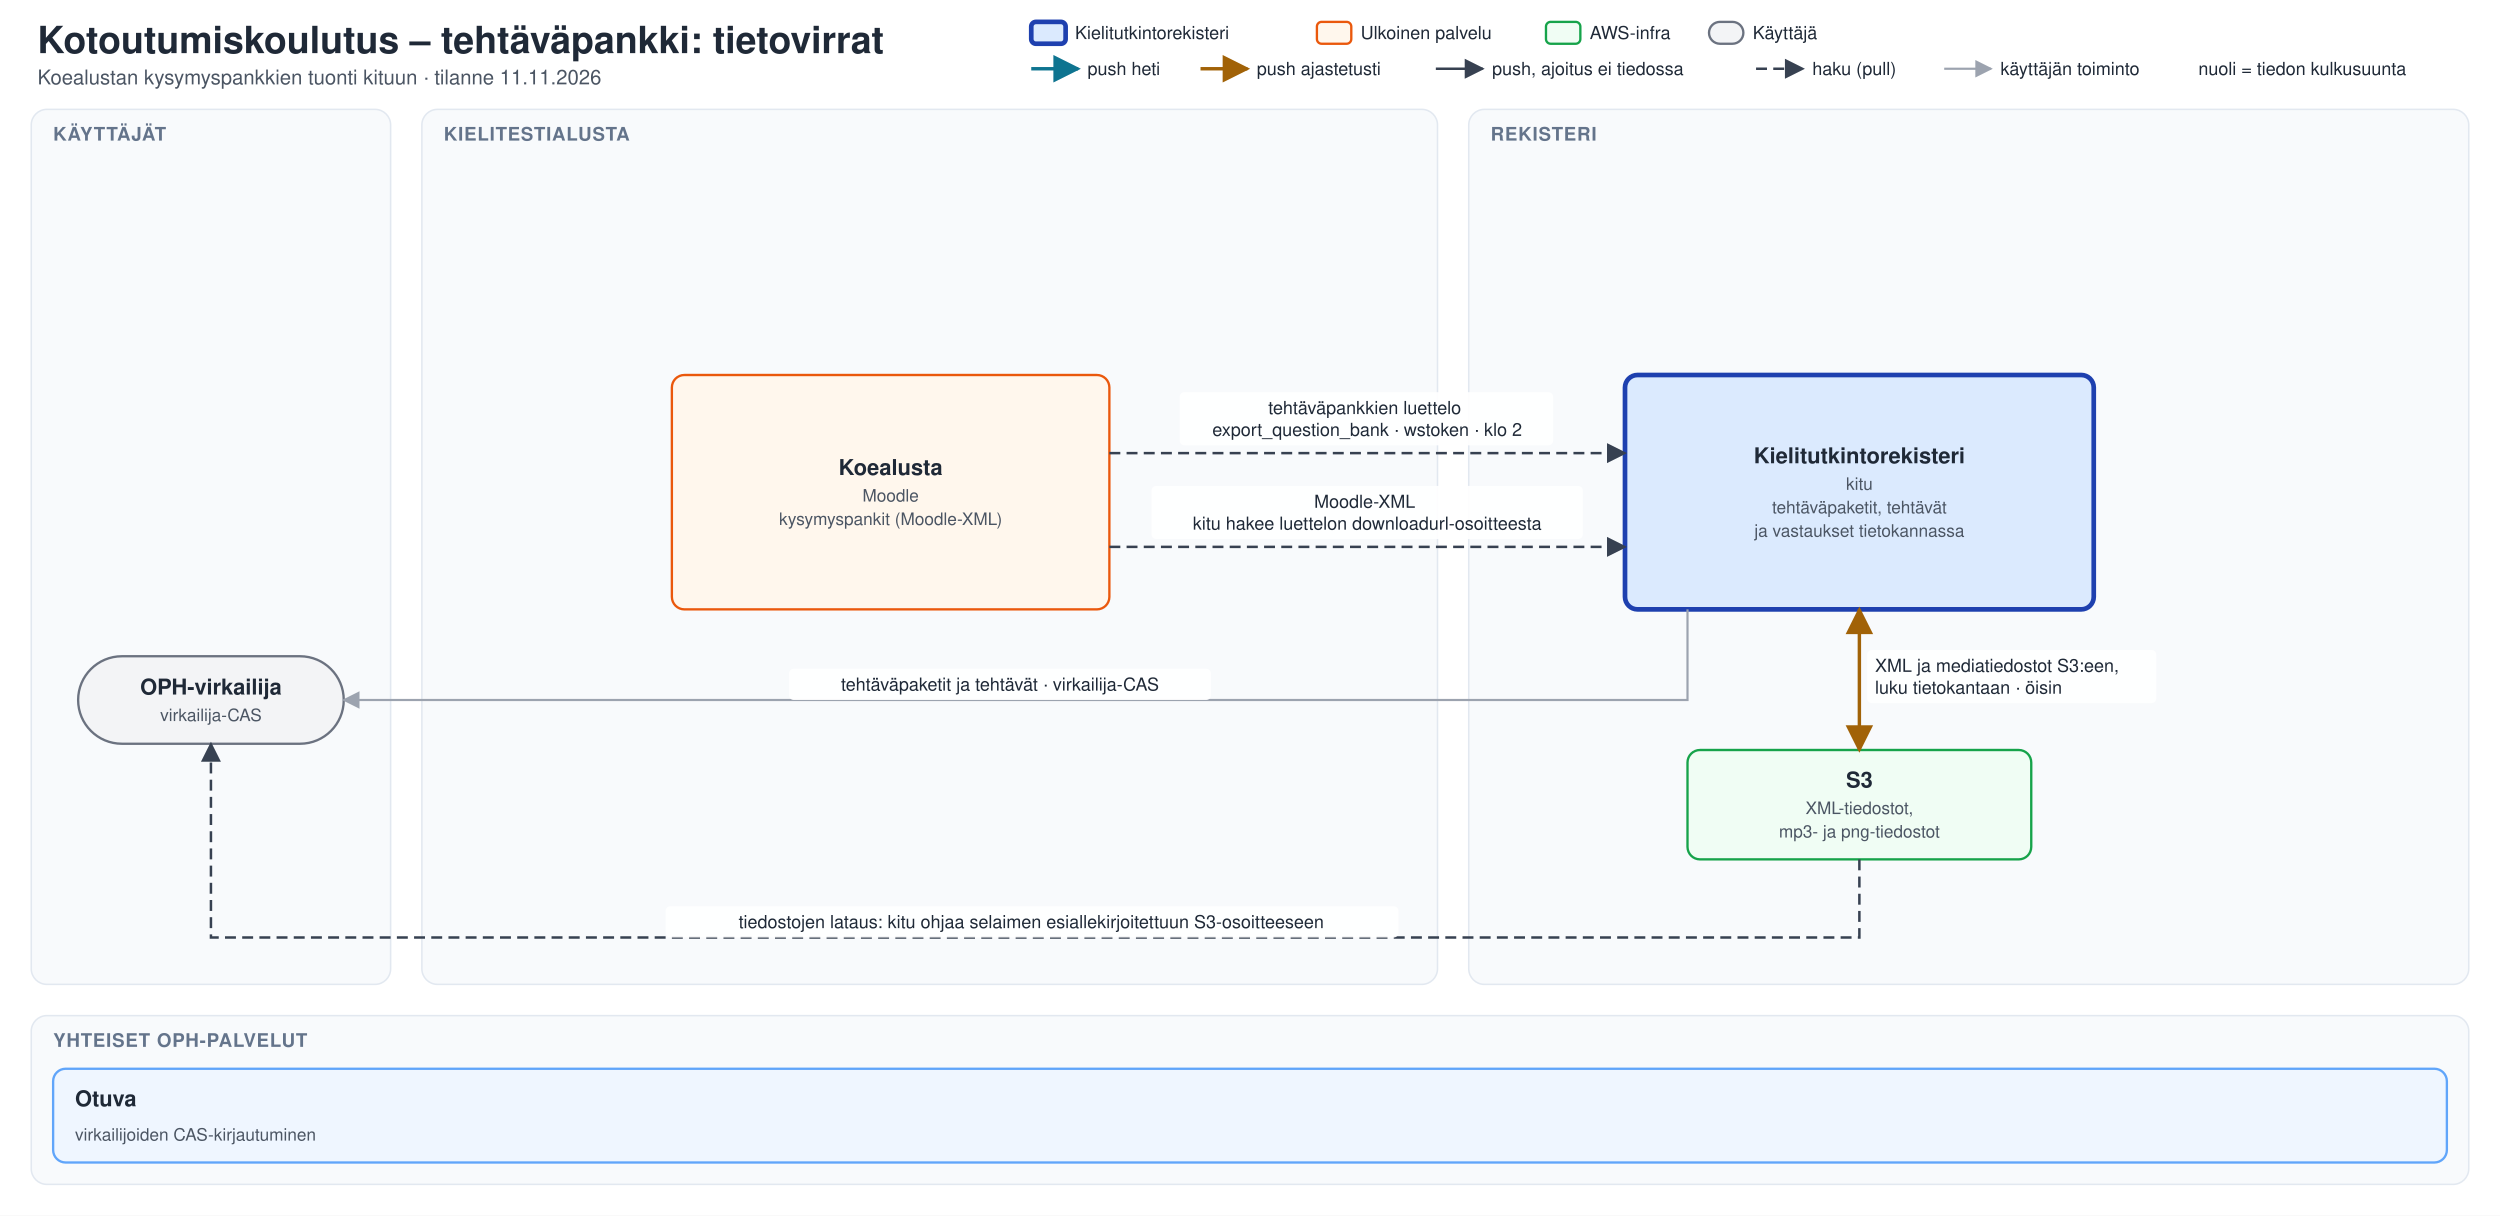
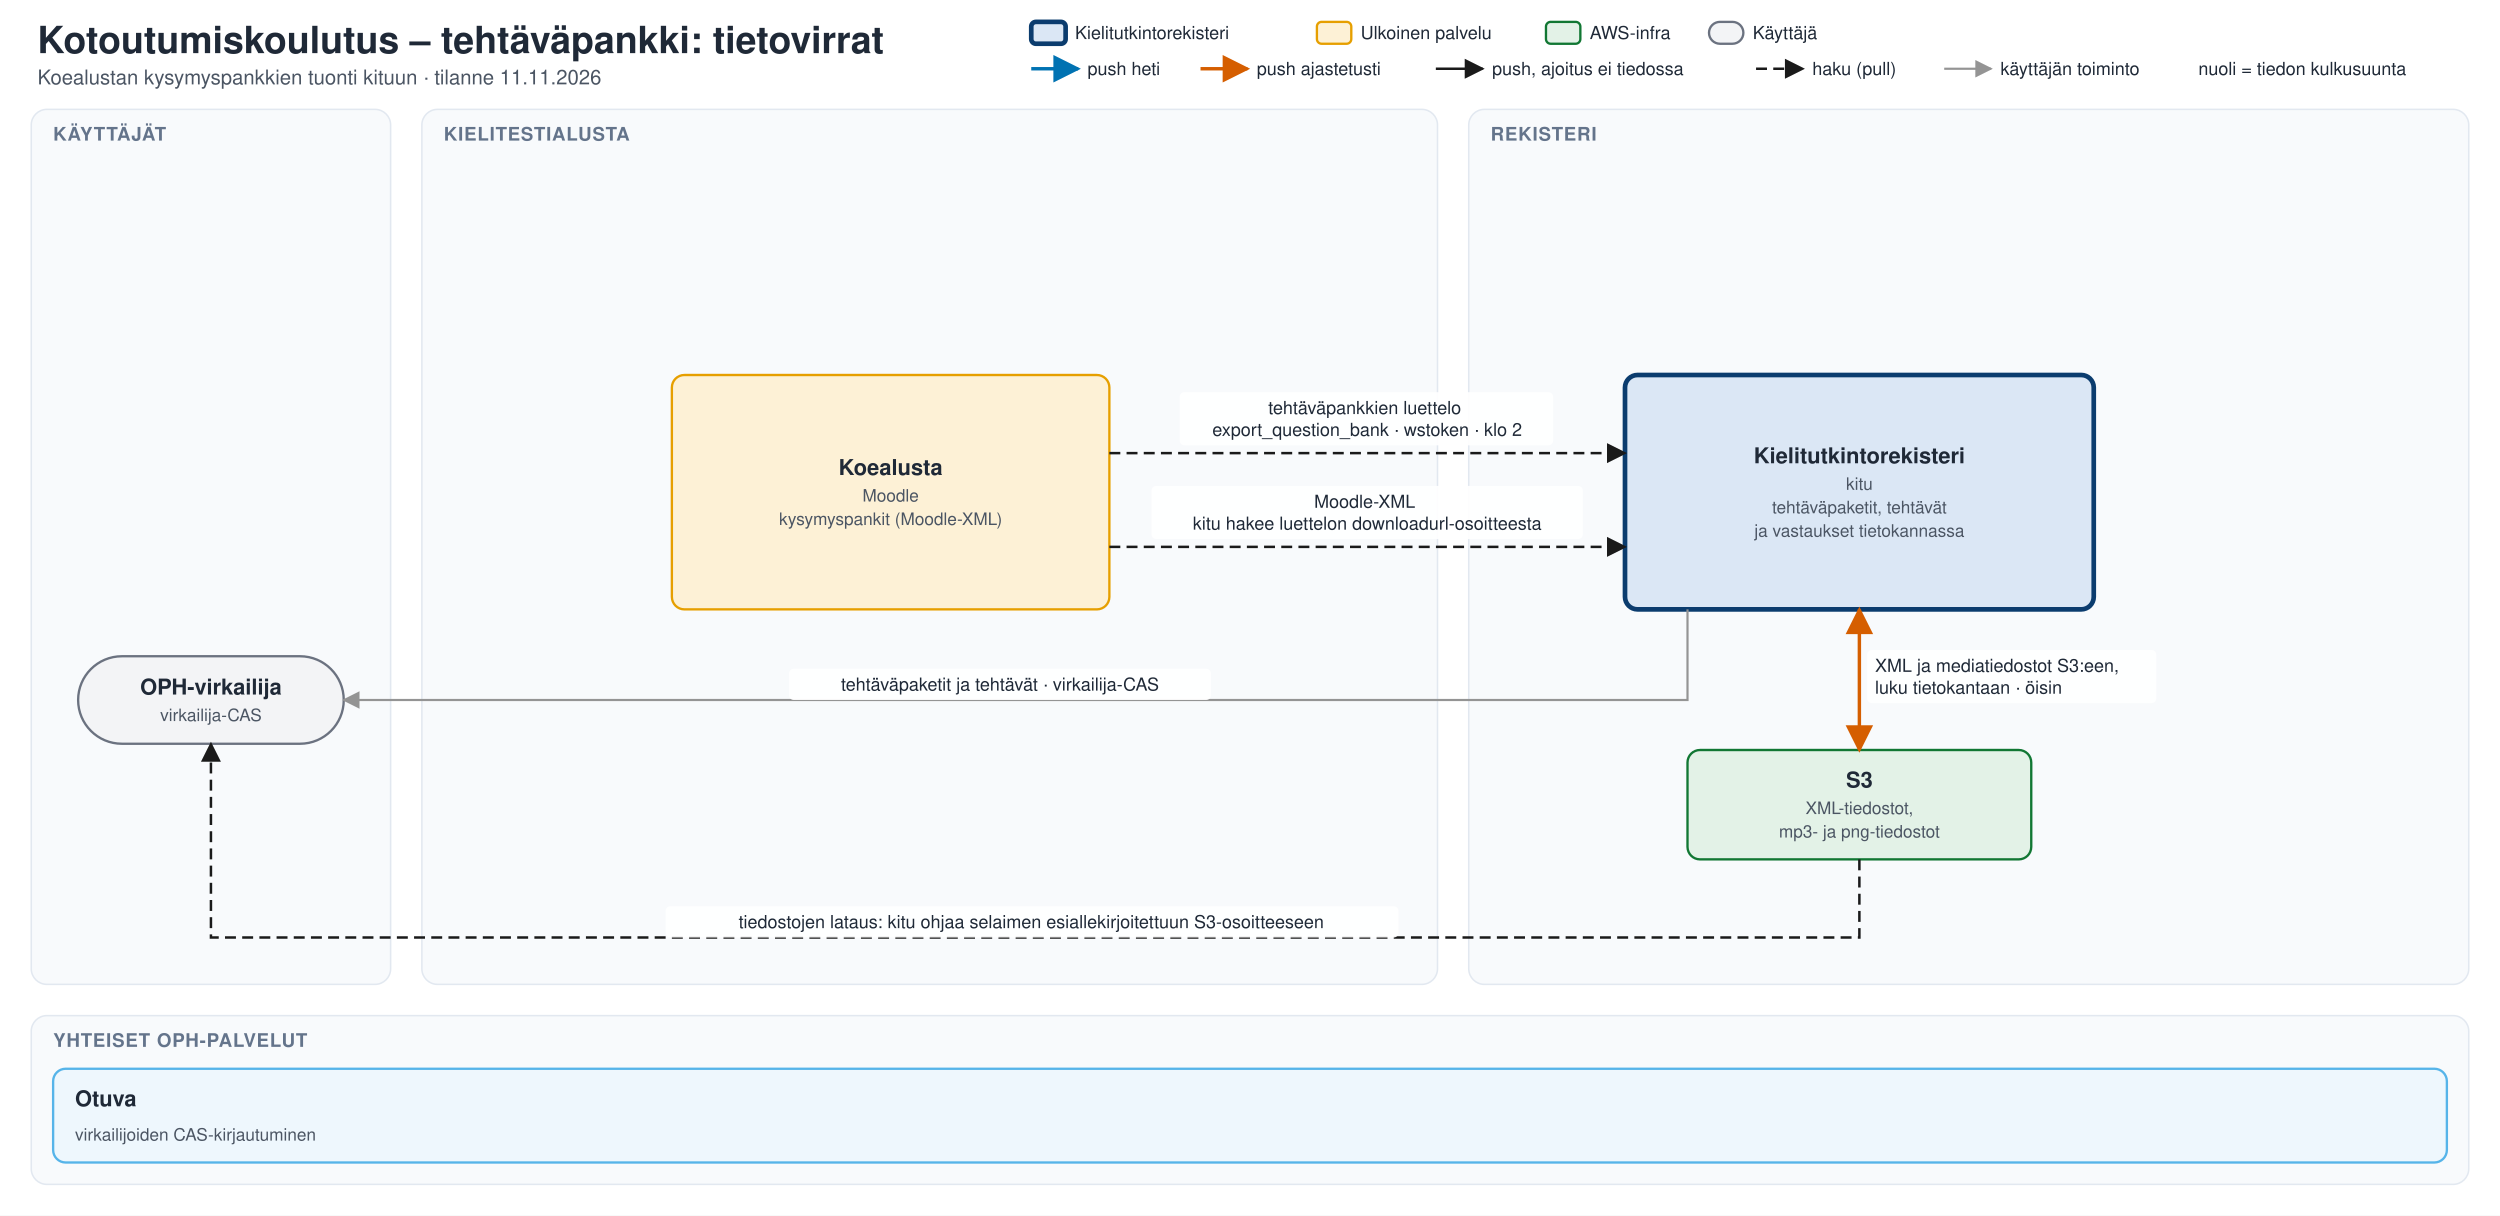
<svg xmlns="http://www.w3.org/2000/svg" width="1600" height="778" viewBox="0 0 1600 778">
  <defs>
    <style>
    text { font-family: Helvetica, Arial, sans-serif; fill: #1f2937; }
    .tausta { fill: #ffffff; }
    .otsikko { font-size: 24px; font-weight: bold; }
    .alaotsikko { font-size: 13px; fill: #4b5563; }
    .kaista { fill: #f8fafc; stroke: #e2e8f0; stroke-width: 1; }
    .kaistan-nimi { font-size: 12px; font-weight: bold; fill: #64748b; letter-spacing: 0.5px; }
    .laatikko rect { stroke-width: 1.5; }
    .nimi { font-size: 14px; font-weight: bold; }
    .lisatieto { font-size: 11px; fill: #4b5563; }
-     .kitu rect { fill: #dbeafe; stroke: #1e40af; stroke-width: 3; }
-     .kios rect { fill: #ede9fe; stroke: #6d28d9; stroke-width: 2.5; }
-     .oph rect { fill: #eff6ff; stroke: #60a5fa; }
-     .ulkoinen rect { fill: #fff7ed; stroke: #ea580c; }
-     .infra rect { fill: #f0fdf4; stroke: #16a34a; }
+     .kitu rect { fill: #dbe7f5; stroke: #0b3c6e; stroke-width: 3; }
+     .kios rect { fill: #f7e4ef; stroke: #cc79a7; stroke-width: 2.5; }
+     .oph rect { fill: #eef7fd; stroke: #56b4e9; }
+     .ulkoinen rect { fill: #fdf1d6; stroke: #e69f00; }
+     .infra rect { fill: #e3f2e7; stroke: #117733; }
    .toimija rect { fill: #f3f4f6; stroke: #6b7280; }
-     .ryhma { fill: #f5f9ff; stroke: #60a5fa; stroke-width: 1.5; stroke-dasharray: 4 3; }
-     .ryhman-nimi { font-size: 14px; font-weight: bold; fill: #1e3a8a; }
-     .nuoli path { fill: none; stroke: #374151; stroke-width: 1.6; }
-     .heti path { stroke: #0e7490; stroke-width: 2.2; }
-     .ajastettu path { stroke: #a16207; stroke-width: 2.2; }
+     .ryhma { fill: #f5f9fd; stroke: #56b4e9; stroke-width: 1.5; stroke-dasharray: 4 3; }
+     .ryhman-nimi { font-size: 14px; font-weight: bold; fill: #0b3c6e; }
+     .nuoli path { fill: none; stroke: #1a1a1a; stroke-width: 1.6; }
+     .heti path { stroke: #0072b2; stroke-width: 2.2; }
+     .ajastettu path { stroke: #d55e00; stroke-width: 2.2; }
    .pull path { stroke-dasharray: 7 4; }
-     .kayttaja path { stroke: #9ca3af; stroke-width: 1.4; }
+     .kayttaja path { stroke: #949494; stroke-width: 1.4; }
    .nuolen-teksti rect { fill: #ffffff; fill-opacity: 0.92; }
    .nuolen-teksti text { font-size: 11.5px; }
    .ei-kaytossa { opacity: 0.5; }
    .selite { font-size: 11.5px; }
    </style>
    <marker id="karki-heti" viewBox="0 0 10 10" refX="9" refY="5" markerWidth="8" markerHeight="8" orient="auto-start-reverse">
-       <path d="M 0,0 L 10,5 L 0,10 z" fill="#0e7490" />
+       <path d="M 0,0 L 10,5 L 0,10 z" fill="#0072b2" />
    </marker>
    <marker id="karki-ajastettu" viewBox="0 0 10 10" refX="9" refY="5" markerWidth="8" markerHeight="8" orient="auto-start-reverse">
-       <path d="M 0,0 L 10,5 L 0,10 z" fill="#a16207" />
+       <path d="M 0,0 L 10,5 L 0,10 z" fill="#d55e00" />
    </marker>
    <marker id="karki-push" viewBox="0 0 10 10" refX="9" refY="5" markerWidth="8" markerHeight="8" orient="auto-start-reverse">
-       <path d="M 0,0 L 10,5 L 0,10 z" fill="#374151" />
+       <path d="M 0,0 L 10,5 L 0,10 z" fill="#1a1a1a" />
    </marker>
    <marker id="karki-pull" viewBox="0 0 10 10" refX="9" refY="5" markerWidth="8" markerHeight="8" orient="auto-start-reverse">
-       <path d="M 0,0 L 10,5 L 0,10 z" fill="#374151" />
+       <path d="M 0,0 L 10,5 L 0,10 z" fill="#1a1a1a" />
    </marker>
    <marker id="karki-kayttaja" viewBox="0 0 10 10" refX="9" refY="5" markerWidth="8" markerHeight="8" orient="auto-start-reverse">
-       <path d="M 0,0 L 10,5 L 0,10 z" fill="#9ca3af" />
+       <path d="M 0,0 L 10,5 L 0,10 z" fill="#949494" />
    </marker>
  </defs>
  <rect class="tausta" x="0" y="0" width="1600" height="778" />
  <g id="otsikko">
    <text class="otsikko" x="24" y="34">Kotoutumiskoulutus – tehtäväpankki: tietovirrat</text>
    <text class="alaotsikko" x="24" y="54">Koealustan kysymyspankkien tuonti kituun · tilanne 11.11.2026</text>
  </g>
  <g id="selite">
    <g class="laatikko kitu">
      <rect x="660" y="14" width="22" height="14" rx="3" />
    </g>
    <text class="selite" x="688" y="25">Kielitutkintorekisteri</text>
    <g class="laatikko ulkoinen">
      <rect x="842.825" y="14" width="22" height="14" rx="3" />
    </g>
    <text class="selite" x="870.825" y="25">Ulkoinen palvelu</text>
    <g class="laatikko infra">
      <rect x="989.425" y="14" width="22" height="14" rx="3" />
    </g>
    <text class="selite" x="1017.425" y="25">AWS-infra</text>
    <g class="laatikko toimija">
      <rect x="1093.763" y="14" width="22" height="14" rx="7" />
    </g>
    <text class="selite" x="1121.763" y="25">Käyttäjä</text>
    <g class="nuoli heti">
      <path d="M 660,44 L 690,44" marker-end="url(#karki-heti)" />
    </g>
    <text class="selite" x="696" y="48">push heti</text>
    <g class="nuoli ajastettu">
      <path d="M 768.337,44 L 798.337,44" marker-end="url(#karki-ajastettu)" />
    </g>
    <text class="selite" x="804.337" y="48">push ajastetusti</text>
    <g class="nuoli push">
      <path d="M 918.938,44 L 948.938,44" marker-end="url(#karki-push)" />
    </g>
    <text class="selite" x="954.938" y="48">push, ajoitus ei tiedossa</text>
    <g class="nuoli pull">
      <path d="M 1123.875,44 L 1153.875,44" marker-end="url(#karki-pull)" />
    </g>
    <text class="selite" x="1159.875" y="48">haku (pull)</text>
    <g class="nuoli kayttaja">
      <path d="M 1244.287,44 L 1274.287,44" marker-end="url(#karki-kayttaja)" />
    </g>
    <text class="selite" x="1280.287" y="48">käyttäjän toiminto</text>
    <text class="selite" x="1406.962" y="48">nuoli = tiedon kulkusuunta</text>
  </g>
  <g id="kaista-toimijat">
    <rect class="kaista" x="20" y="70" width="230" height="560" rx="10" />
    <text class="kaistan-nimi" x="34" y="90">KÄYTTÄJÄT</text>
  </g>
  <g id="kaista-kielitestialusta">
    <rect class="kaista" x="270" y="70" width="650" height="560" rx="10" />
    <text class="kaistan-nimi" x="284" y="90">KIELITESTIALUSTA</text>
  </g>
  <g id="kaista-rekisteri">
    <rect class="kaista" x="940" y="70" width="640" height="560" rx="10" />
    <text class="kaistan-nimi" x="954" y="90">REKISTERI</text>
  </g>
  <g id="virkailija" class="laatikko toimija">
    <rect x="50" y="420" width="170" height="56" rx="28" />
    <text class="nimi" x="135" y="444.5" text-anchor="middle">OPH-virkailija</text>
    <text class="lisatieto" x="135" y="461.5" text-anchor="middle">virkailija-CAS</text>
  </g>
  <g id="koealusta" class="laatikko ulkoinen">
    <rect x="430" y="240" width="280" height="150" rx="8" />
    <text class="nimi" x="570" y="304" text-anchor="middle">Koealusta</text>
    <text class="lisatieto" x="570" y="321" text-anchor="middle">Moodle</text>
    <text class="lisatieto" x="570" y="336" text-anchor="middle">kysymyspankit (Moodle-XML)</text>
  </g>
  <g id="kitu" class="laatikko kitu">
    <rect x="1040" y="240" width="300" height="150" rx="8" />
    <text class="nimi" x="1190" y="296.5" text-anchor="middle">Kielitutkintorekisteri</text>
    <text class="lisatieto" x="1190" y="313.5" text-anchor="middle">kitu</text>
    <text class="lisatieto" x="1190" y="328.5" text-anchor="middle">tehtäväpaketit, tehtävät</text>
    <text class="lisatieto" x="1190" y="343.5" text-anchor="middle">ja vastaukset tietokannassa</text>
  </g>
  <g id="s3" class="laatikko infra">
    <rect x="1080" y="480" width="220" height="70" rx="8" />
    <text class="nimi" x="1190" y="504" text-anchor="middle">S3</text>
    <text class="lisatieto" x="1190" y="521" text-anchor="middle">XML-tiedostot,</text>
    <text class="lisatieto" x="1190" y="536" text-anchor="middle">mp3- ja png-tiedostot</text>
  </g>
  <g id="kitu-hakee-luettelon" class="nuoli pull">
    <path d="M 710,290 L 1040,290" marker-end="url(#karki-pull)" />
    <g class="nuolen-teksti">
      <rect x="755" y="251" width="239" height="34" rx="3" />
      <text x="875" y="265" text-anchor="middle">
        <tspan x="875" y="265">tehtäväpankkien luettelo</tspan>
        <tspan x="875" y="279">export_question_bank · wstoken · klo 2</tspan>
      </text>
    </g>
  </g>
  <g id="kitu-hakee-xml" class="nuoli pull">
    <path d="M 710,350 L 1040,350" marker-end="url(#karki-pull)" />
    <g class="nuolen-teksti">
      <rect x="737" y="311" width="276" height="34" rx="3" />
      <text x="875" y="325" text-anchor="middle">
        <tspan x="875" y="325">Moodle-XML</tspan>
        <tspan x="875" y="339">kitu hakee luettelon downloadurl-osoitteesta</tspan>
      </text>
    </g>
  </g>
  <g id="kitu-s3" class="nuoli ajastettu">
    <path d="M 1190,390 L 1190,480" marker-end="url(#karki-ajastettu)" marker-start="url(#karki-ajastettu)" />
    <g class="nuolen-teksti">
      <rect x="1195" y="416" width="185" height="34" rx="3" />
      <text x="1200" y="430" text-anchor="start">
        <tspan x="1200" y="430">XML ja mediatiedostot S3:een,</tspan>
        <tspan x="1200" y="444">luku tietokantaan · öisin</tspan>
      </text>
    </g>
  </g>
  <g id="kitu-virkailija" class="nuoli kayttaja">
    <path d="M 1080,390 L 1080,448 L 220,448" marker-end="url(#karki-kayttaja)" />
    <g class="nuolen-teksti">
      <rect x="505" y="428" width="270" height="20" rx="3" />
      <text x="640" y="442" text-anchor="middle">
        <tspan x="640" y="442">tehtäväpaketit ja tehtävät · virkailija-CAS</tspan>
      </text>
    </g>
  </g>
  <g id="virkailija-hakee-s3" class="nuoli pull">
    <path d="M 1190,550 L 1190,600 L 135,600 L 135,476" marker-end="url(#karki-pull)" />
    <g class="nuolen-teksti">
      <rect x="426" y="580" width="469" height="20" rx="3" />
      <text x="660" y="594" text-anchor="middle">
        <tspan x="660" y="594">tiedostojen lataus: kitu ohjaa selaimen esiallekirjoitettuun S3-osoitteeseen</tspan>
      </text>
    </g>
  </g>
  <g id="kaista-yhteiset">
    <rect class="kaista" x="20" y="650" width="1560" height="108" rx="10" />
    <text class="kaistan-nimi" x="34" y="670">YHTEISET OPH-PALVELUT</text>
  </g>
  <g id="otuva" class="laatikko oph">
    <rect x="34.0" y="684" width="1532" height="60" rx="8" />
    <text class="nimi" x="48.0" y="708">Otuva</text>
    <text class="lisatieto" x="48.0" y="730">virkailijoiden CAS-kirjautuminen</text>
  </g>
</svg>
